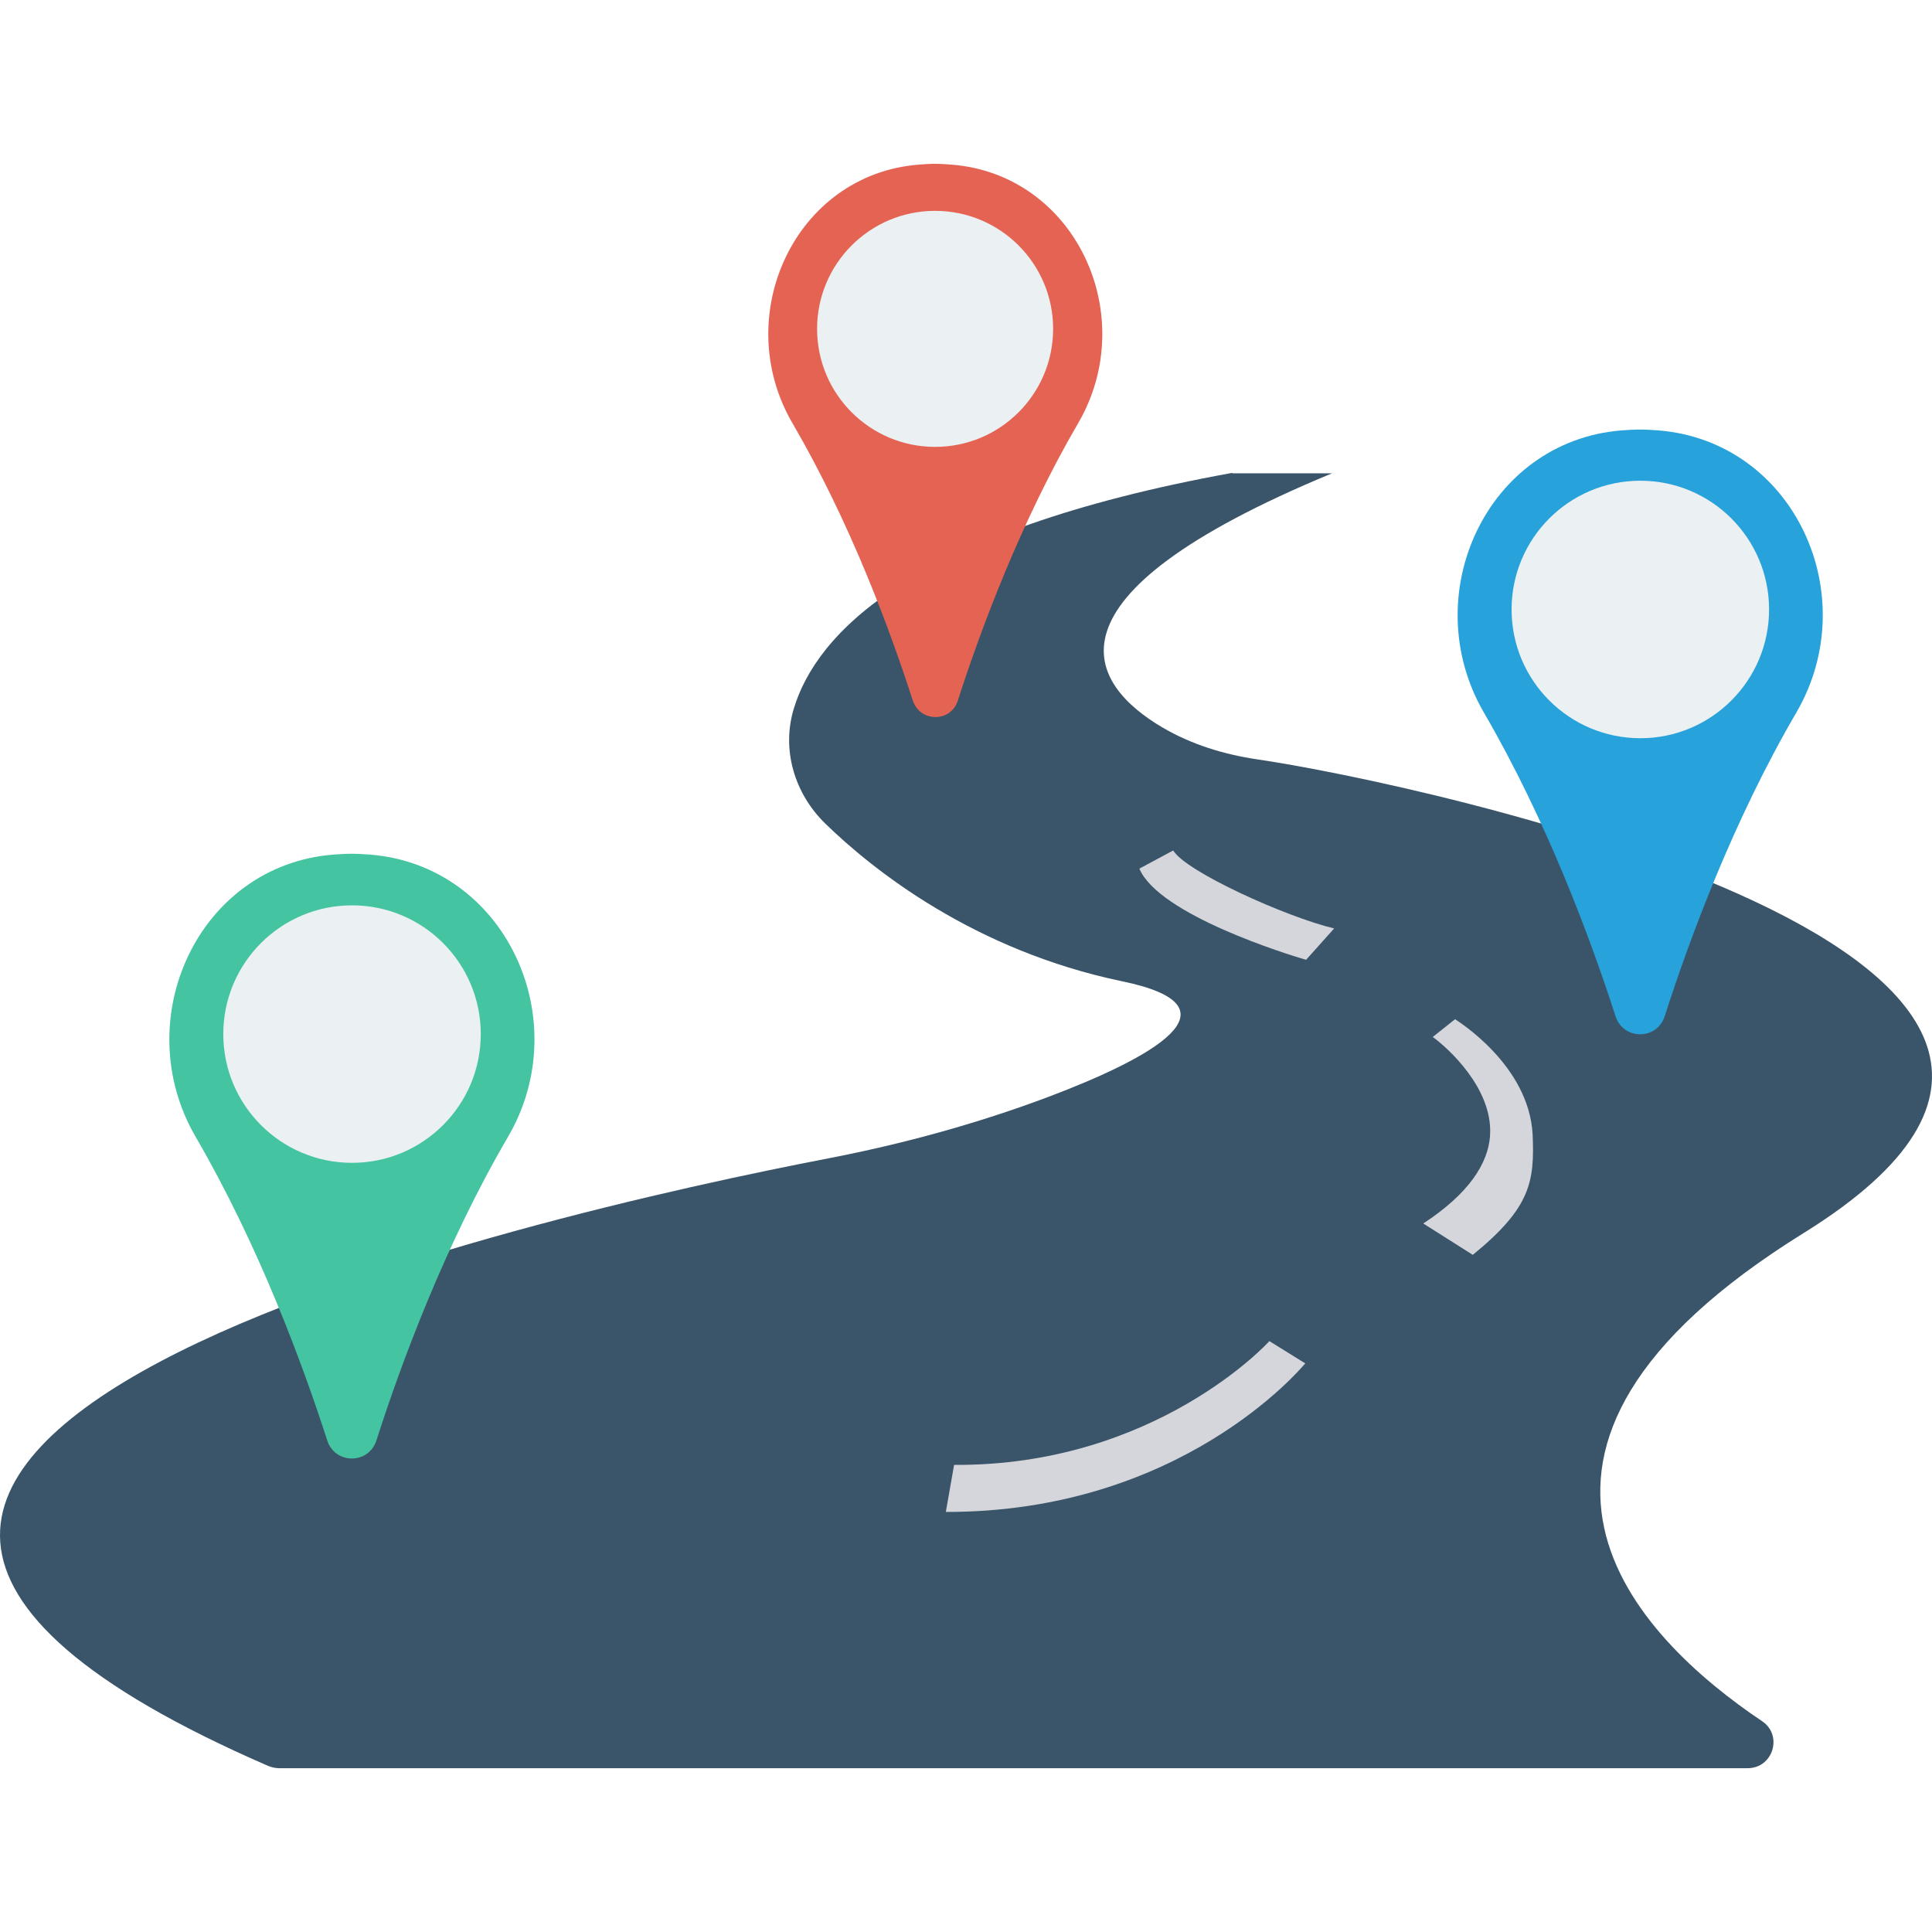
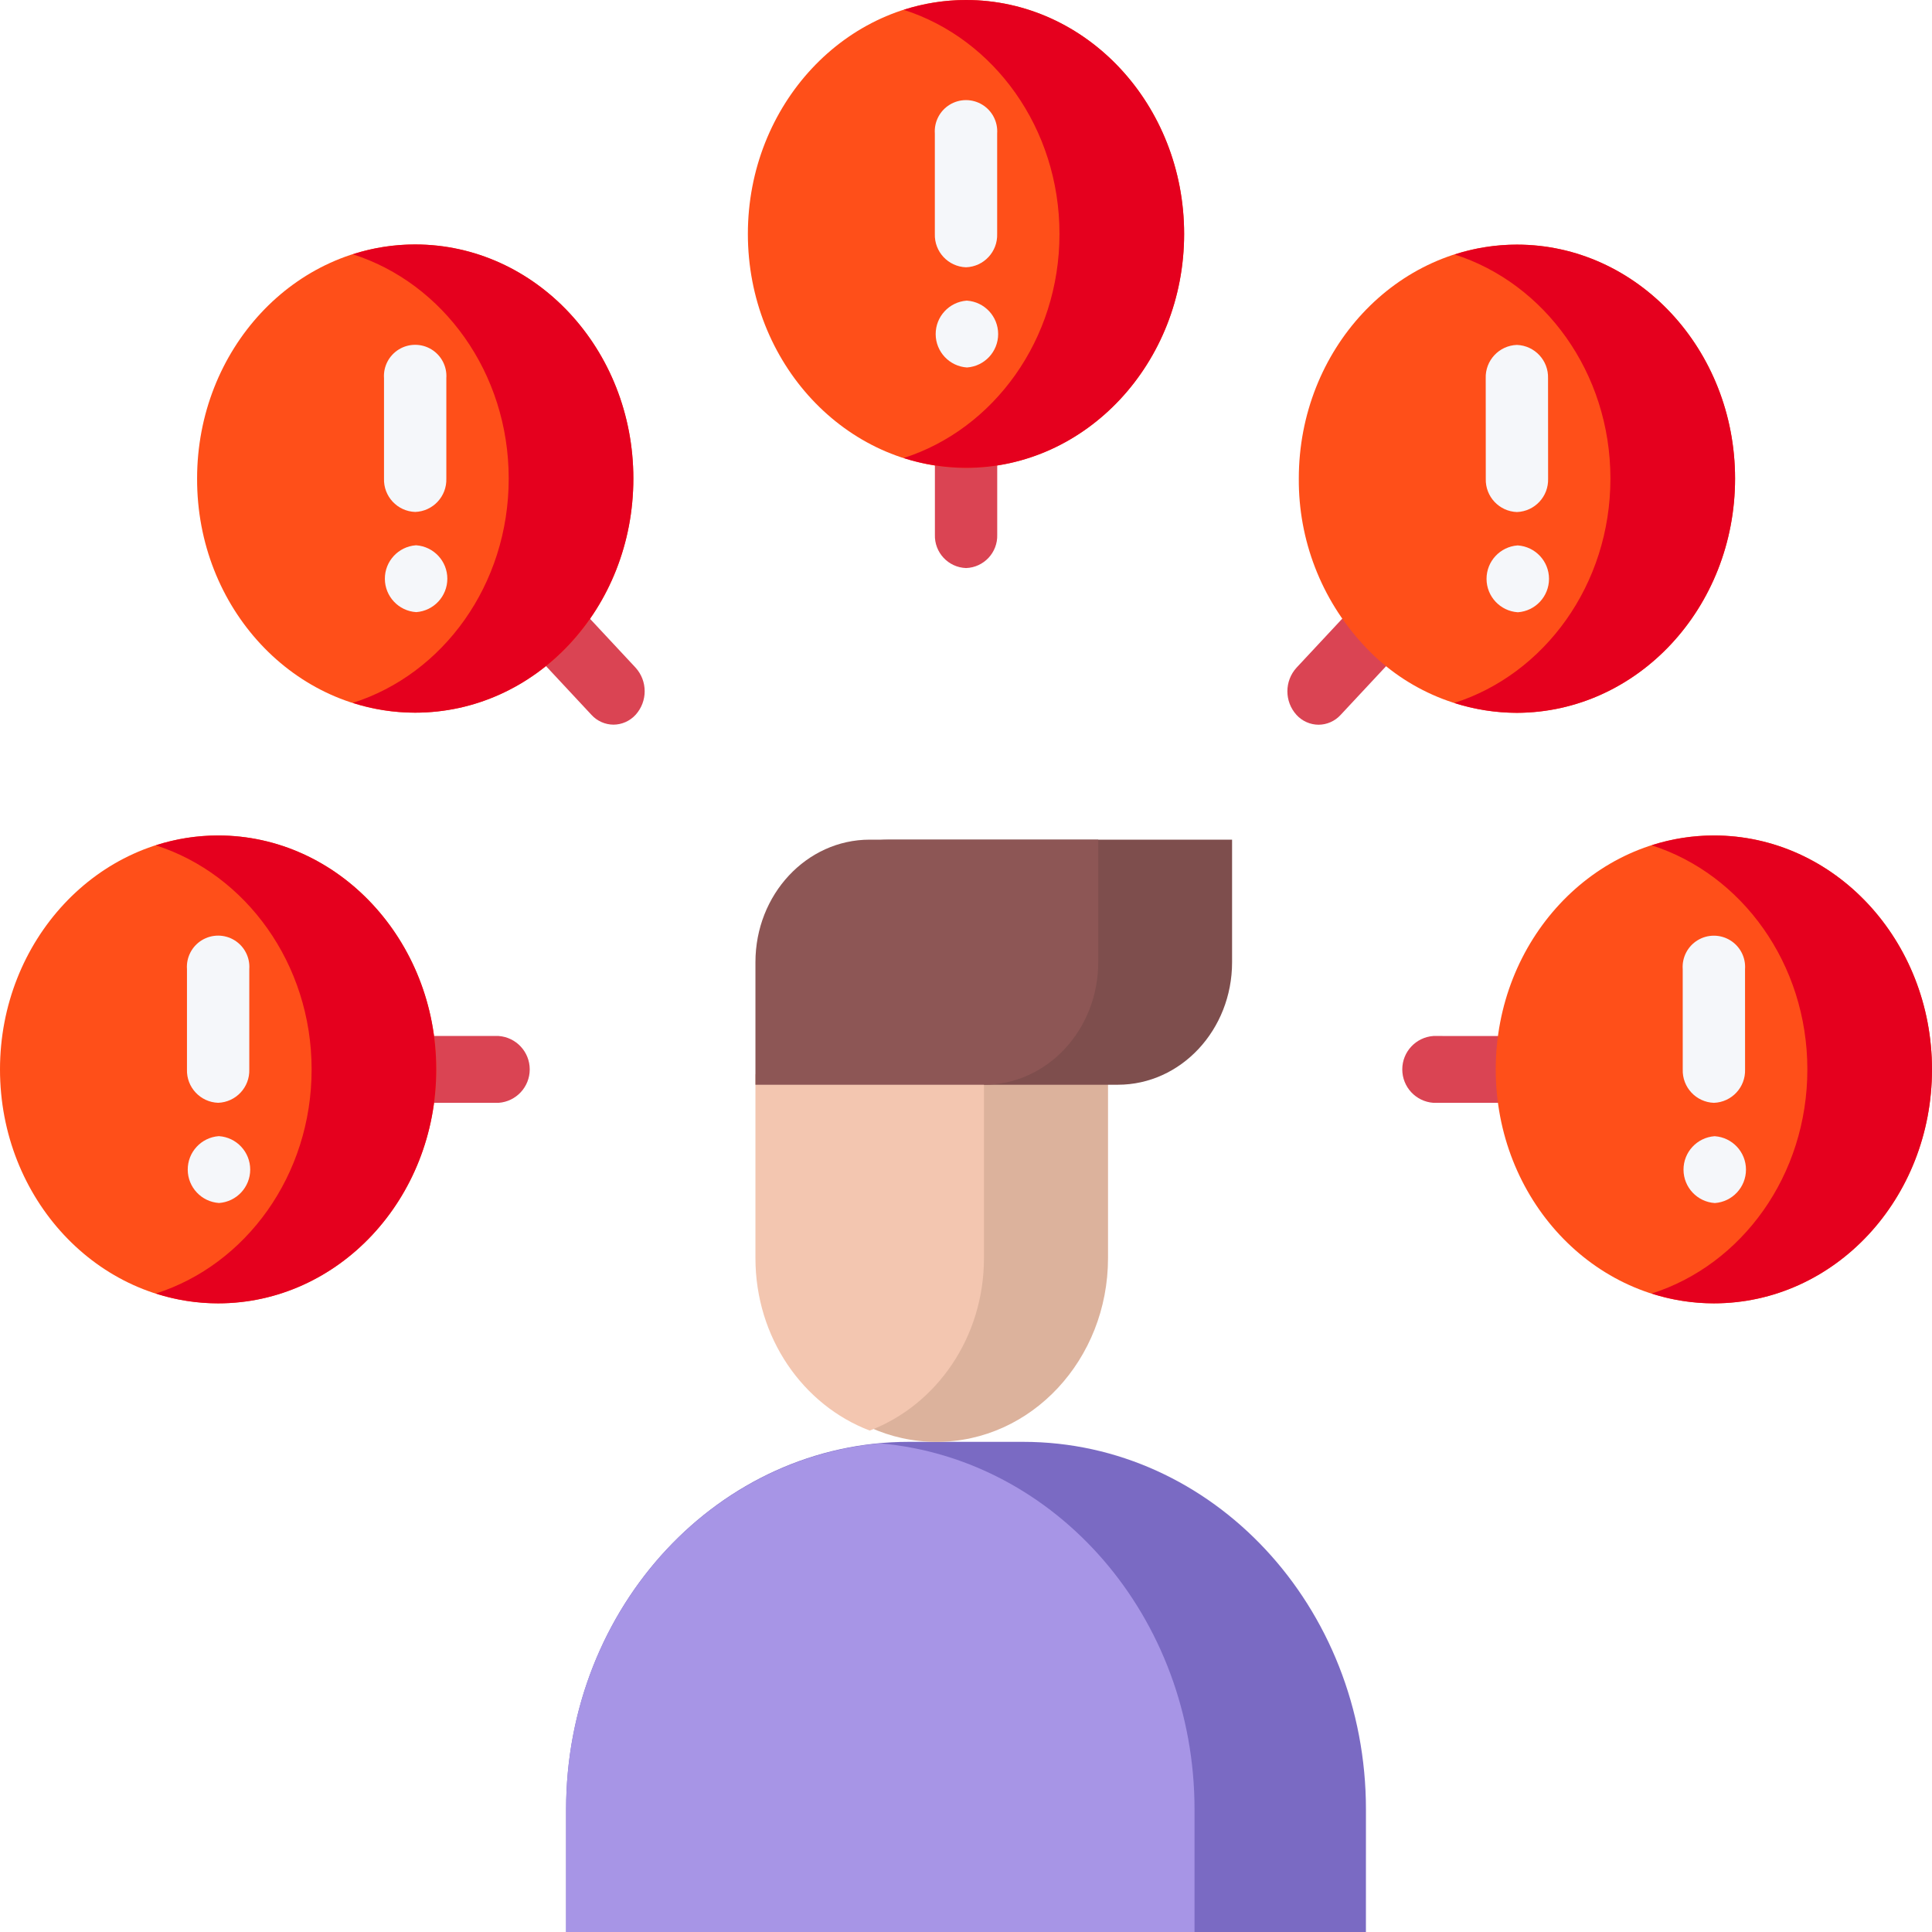
- <svg xmlns="http://www.w3.org/2000/svg" version="1.1" id="Capa_1" x="0px" y="0px" viewBox="0 0 468.192 468.192" style="enable-background:new 0 0 468.192 468.192;" xml:space="preserve">
-   <path style="fill:#3A556A;" d="M298.609,114.596c-78.4,14.2-100.8,39.3-106.2,57c-3.1,10,0.1,20.7,7.6,28  c11.4,11.1,35.9,30.7,71.9,38.2c30,6.2,6.8,18.7-17.8,28c-17.3,6.5-35.2,11.4-53.3,14.9c-70,13.5-316.8,68.8-135.7,147.3  c0.8,0.3,1.7,0.5,2.5,0.5h355.9c6.2,0,8.6-8,3.5-11.4c-30.1-20.2-75.3-65.3,10.1-118.3c107.3-66.6-94.6-109.3-132.6-114.8  c-8-1.2-15.8-3.6-22.8-7.7c-17.5-10.3-32.1-31.3,41.1-61.6h-24.2V114.596z" />
-   <path style="fill:#44C4A1;" d="M123.109,275.496c-15.3,26.2-25.9,54.9-31.9,73.6c-1.9,5.8-10,5.8-11.9,0  c-6-18.6-16.6-47.3-31.9-73.6c-16.5-28.4,0.6-65.8,33.4-68.4c1.5-0.1,2.9-0.2,4.4-0.2s2.9,0.1,4.4,0.2  C122.509,209.696,139.709,247.096,123.109,275.496z" />
-   <circle style="fill:#EBF0F3;" cx="85.309" cy="250.596" r="31.2" />
-   <path style="fill:#27A2DB;" d="M435.309,172.696c-15.3,26.2-25.9,54.9-31.9,73.6c-1.9,5.8-10,5.8-11.9,0  c-6-18.6-16.6-47.3-31.9-73.6c-16.5-28.4,0.6-65.8,33.4-68.4c1.5-0.1,2.9-0.2,4.4-0.2s2.9,0.1,4.4,0.2  C434.709,106.896,451.909,144.196,435.309,172.696z" />
-   <circle style="fill:#EBF0F3;" cx="397.509" cy="147.696" r="31.2" />
-   <path style="fill:#E56353;" d="M261.309,102.496c-14,24-23.7,50.2-29.2,67.3c-1.7,5.3-9.1,5.3-10.9,0c-5.5-17.1-15.2-43.3-29.2-67.3  c-15.1-26,0.6-60.2,30.6-62.6c1.3-0.1,2.7-0.2,4-0.2s2.7,0.1,4,0.2C260.709,42.296,276.409,76.496,261.309,102.496z" />
-   <circle style="fill:#EBF0F3;" cx="226.609" cy="79.696" r="28.6" />
-   <g>
-     <path style="fill:#D5D6DB;" d="M356.909,304.096l-12-7.6c10.7-7,15.9-14.4,16.2-21.7c0.5-11.2-10.3-20.9-13.9-23.5l5.4-4.3   c0.6,0.4,17.9,11.1,18.8,27.9C371.909,286.396,370.909,292.696,356.909,304.096z" />
-     <path style="fill:#D5D6DB;" d="M316.509,232.596c-4.2-1.2-35.7-10.9-40.4-22.1l8.2-4.4c3,5.1,27.3,16.1,39,18.9L316.509,232.596z" />
-     <path style="fill:#D5D6DB;" d="M229.209,366.396l2-11.4c48.7,0.3,76.2-29.7,76.4-30l8.7,5.4   C315.209,331.696,286.009,366.496,229.209,366.396z" />
+ <svg xmlns="http://www.w3.org/2000/svg" width="350" height="350" viewBox="0 0 350 350">
+   <g id="Group_7608" data-name="Group 7608" transform="translate(-8441 -323)">
+     <path id="Path_4588" data-name="Path 4588" d="M512.894,168.8H368V146.6c0-36.783,27.8-66.6,62.1-66.6h20.7c34.3,0,62.1,29.814,62.1,66.6Zm0,0" transform="translate(8175.554 504.204)" fill="#7a6ac3" />
+     <path id="Path_4586" data-name="Path 4586" d="M400,32V65.3c0,18.394,13.9,33.3,31.049,33.3S462.1,83.693,462.1,65.3V32" transform="translate(8179.629 485.606)" fill="#dcb29c" />
+     <path id="Path_4584" data-name="Path 4584" d="M462.1,44.4H400V22.2C400,9.934,409.263,0,420.7,0h62.1V22.2C482.8,34.464,473.534,44.4,462.1,44.4Zm0,0" transform="translate(8181.403 475.111)" fill="#7e4e4d" />
+     <g id="problem_1_" data-name="problem (1)" transform="translate(8441 323)">
+       <path id="Path_4549" data-name="Path 4549" d="M382.581,260.114l-16.935-.006a6.069,6.069,0,0,1,0-12.108l16.935.006a6.069,6.069,0,0,1,0,12.108Zm0,0" transform="translate(-105.968 -60.321)" fill="#da4453" />
+       <path id="Path_4550" data-name="Path 4550" d="M336.156,165.471a5.446,5.446,0,0,1-3.991-1.774,6.36,6.36,0,0,1,0-8.561L344.144,142.3a5.373,5.373,0,0,1,7.983,0,6.36,6.36,0,0,1,0,8.561L340.147,163.7A5.446,5.446,0,0,1,336.156,165.471Zm0,0" transform="translate(-97.287 -34.18)" fill="#da4453" />
+       <path id="Path_4551" data-name="Path 4551" d="M245.661,126.255a5.857,5.857,0,0,1-5.645-6.054V102.039a5.659,5.659,0,1,1,11.29,0V120.2A5.855,5.855,0,0,1,245.661,126.255Zm0,0" transform="translate(-70.65 -23.346)" fill="#da4453" />
+       <path id="Path_4552" data-name="Path 4552" d="M150.154,165.453a5.446,5.446,0,0,1-3.991-1.774l-11.974-12.841a6.366,6.366,0,0,1,0-8.561,5.373,5.373,0,0,1,7.983,0l11.974,12.841a6.36,6.36,0,0,1,0,8.561A5.464,5.464,0,0,1,150.154,165.453Zm0,0" transform="translate(-39.012 -34.174)" fill="#da4453" />
+       <path id="Path_4553" data-name="Path 4553" d="M118.583,260.108h-16.93a6.069,6.069,0,0,1,0-12.108h16.93a6.069,6.069,0,0,1,0,12.108Zm0,0" transform="translate(-28.26 -60.321)" fill="#da4453" />
+       <path id="Path_4561" data-name="Path 4561" d="M423.516,200c21.864,0,39.516,19.017,39.516,42.379,0,23.448-17.652,42.379-39.516,42.379-21.79,0-39.516-18.931-39.516-42.379C384,219.017,401.727,200,423.516,200Zm0,0" transform="translate(-113.032 -48.646)" fill="#ff4f19" />
+       <path id="Path_4562" data-name="Path 4562" d="M435.295,200a36.975,36.975,0,0,0-11.279,1.78c16.337,5.218,28.215,21.438,28.215,40.6,0,19.233-11.877,35.406-28.215,40.605a36.971,36.971,0,0,0,11.279,1.774c21.864,0,39.516-18.931,39.516-42.379C474.811,219.017,457.159,200,435.295,200Zm0,0" transform="translate(-124.811 -48.646)" fill="#e5001e" />
+       <path id="Path_4563" data-name="Path 4563" d="M372.958,58.559c21.8,0,39.516,18.993,39.516,42.379,0,23.448-17.721,42.379-39.516,42.441a37.836,37.836,0,0,1-27.923-12.431,43.837,43.837,0,0,1-11.594-30.011C333.441,77.552,351.16,58.559,372.958,58.559Zm0,0" transform="translate(-98.15 -14.243)" fill="#ff4f19" />
+       <path id="Path_4564" data-name="Path 4564" d="M384.705,58.559a36.755,36.755,0,0,0-11.29,1.788c16.307,5.212,28.226,21.411,28.226,40.591,0,19.253-11.952,35.435-28.289,40.656a37.363,37.363,0,0,0,11.354,1.785c21.8-.062,39.516-18.993,39.516-42.441C424.221,77.552,406.5,58.559,384.705,58.559Zm0,0" transform="translate(-109.898 -14.243)" fill="#e5001e" />
+       <path id="Path_4565" data-name="Path 4565" d="M231.516,0c21.864,0,39.516,19.017,39.516,42.379s-17.727,42.379-39.516,42.379S192,65.753,192,42.379,209.727,0,231.516,0Zm0,0" transform="translate(-56.516)" fill="#ff4f19" />
+       <path id="Path_4566" data-name="Path 4566" d="M243.29,0a36.975,36.975,0,0,0-11.279,1.78c16.337,5.218,28.215,21.438,28.215,40.6S248.3,77.752,232,82.973a37.035,37.035,0,0,0,11.29,1.786c21.79,0,39.516-19.005,39.516-42.379S265.154,0,243.29,0Zm0,0" transform="translate(-68.29)" fill="#e5001e" />
+       <path id="Path_4567" data-name="Path 4567" d="M39.516,200c21.79,0,39.516,19.017,39.516,42.379,0,23.448-17.727,42.379-39.516,42.379S0,265.827,0,242.379C0,219.017,17.727,200,39.516,200Zm0,0" transform="translate(0 -48.646)" fill="#ff4f19" />
+       <path id="Path_4568" data-name="Path 4568" d="M51.29,200A36.856,36.856,0,0,0,40,201.786c16.3,5.226,28.226,21.438,28.226,40.594,0,19.227-11.922,35.394-28.226,40.6a36.853,36.853,0,0,0,11.29,1.78c21.79,0,39.516-18.931,39.516-42.379C90.806,219.017,73.08,200,51.29,200Zm0,0" transform="translate(-11.774 -48.646)" fill="#e5001e" />
+       <path id="Path_4569" data-name="Path 4569" d="M90.087,58.52c21.875,0,39.546,19.005,39.546,42.409,0,23.481-17.671,42.412-39.546,42.412-21.823,0-39.555-18.931-39.486-42.412C50.6,77.525,68.265,58.52,90.087,58.52Zm0,0" transform="translate(-14.895 -14.234)" fill="#ff4f19" />
+       <path id="Path_4570" data-name="Path 4570" d="M101.854,58.52A36.769,36.769,0,0,0,90.574,60.3c16.348,5.215,28.245,21.432,28.245,40.629,0,19.259-11.9,35.441-28.245,40.638a37.153,37.153,0,0,0,11.279,1.774c21.875,0,39.546-18.931,39.546-42.412C141.4,77.525,123.729,58.52,101.854,58.52Zm0,0" transform="translate(-26.661 -14.234)" fill="#e5001e" />
+       <g id="Group_7607" data-name="Group 7607" transform="translate(33.871 18.139)">
+         <path id="Path_4572" data-name="Path 4572" d="M53.872,284.085a6.069,6.069,0,0,1-.061-12.108h.061a6.069,6.069,0,0,1,0,12.108Zm0,0" transform="translate(-48.059 -84.291)" fill="#f5f7fa" />
+         <path id="Path_4573" data-name="Path 4573" d="M53.645,254.259A5.855,5.855,0,0,1,48,248.205V230.031a5.659,5.659,0,1,1,11.29,0v18.174A5.855,5.855,0,0,1,53.645,254.259Zm0,0" transform="translate(-48 -72.616)" fill="#f5f7fa" />
+         <path id="Path_4574" data-name="Path 4574" d="M437.88,284.1a6.069,6.069,0,0,1-.061-12.108h.061a6.069,6.069,0,0,1,0,12.108Zm0,0" transform="translate(-161.093 -84.295)" fill="#f5f7fa" />
+         <path id="Path_4575" data-name="Path 4575" d="M437.651,254.269a5.859,5.859,0,0,1-5.645-6.054L432,230.046a5.659,5.659,0,1,1,11.29,0l.006,18.168A5.859,5.859,0,0,1,437.651,254.269Zm0,0" transform="translate(-161.032 -72.62)" fill="#f5f7fa" />
+         <path id="Path_4576" data-name="Path 4576" d="M387.313,142.675a6.069,6.069,0,0,1-.061-12.108h.061a6.069,6.069,0,0,1,0,12.108Zm0,0" transform="translate(-146.209 -49.896)" fill="#f5f7fa" />
+         <path id="Path_4577" data-name="Path 4577" d="M387.082,112.843a5.855,5.855,0,0,1-5.645-6.045l-.011-18.171a5.859,5.859,0,0,1,5.637-6.06h.008a5.859,5.859,0,0,1,5.645,6.048l.011,18.168A5.864,5.864,0,0,1,387.082,112.843Zm0,0" transform="translate(-146.145 -38.221)" fill="#f5f7fa" />
+         <path id="Path_4578" data-name="Path 4578" d="M245.89,84.077a6.069,6.069,0,0,1-.063-12.108h.063a6.069,6.069,0,0,1,0,12.108Zm0,0" transform="translate(-104.579 -35.644)" fill="#f5f7fa" />
+         <path id="Path_4579" data-name="Path 4579" d="M245.645,54.251A5.855,5.855,0,0,1,240,48.2V30.023a5.659,5.659,0,1,1,11.29,0V48.2A5.855,5.855,0,0,1,245.645,54.251Zm0,0" transform="translate(-104.516 -23.969)" fill="#f5f7fa" />
+         <path id="Path_4580" data-name="Path 4580" d="M104.481,142.643a6.069,6.069,0,0,1-.061-12.108h.061a6.069,6.069,0,0,1,0,12.108Zm0,0" transform="translate(-62.956 -49.889)" fill="#f5f7fa" />
+         <path id="Path_4581" data-name="Path 4581" d="M104.231,112.82a5.853,5.853,0,0,1-5.645-6.054V88.6a5.659,5.659,0,1,1,11.29,0v18.168A5.855,5.855,0,0,1,104.231,112.82Zm0,0" transform="translate(-62.89 -38.216)" fill="#f5f7fa" />
+       </g>
+     </g>
+     <path id="Path_4585" data-name="Path 4585" d="M420.7,96.554c12.038-4.585,20.7-16.779,20.7-31.255V32H400V65.3C400,79.775,408.662,91.969,420.7,96.554Zm0,0" transform="translate(8177.855 485.606)" fill="#f3c6b0" />
+     <path id="Path_4587" data-name="Path 4587" d="M424.923,80.2C393.055,83.028,368,111.612,368,146.52v22.2H481.846v-22.2C481.846,111.612,456.79,83.028,424.923,80.2Zm0,0" transform="translate(8175.554 504.281)" fill="#a795e6" />
+     <path id="Path_4582" data-name="Path 4582" d="M462.1,22.2V0H420.7C409.263,0,400,9.934,400,22.2V44.4h41.4C452.835,44.4,462.1,34.464,462.1,22.2Zm0,0" transform="translate(8177.855 475.111)" fill="#8d5655" />
  </g>
-   <g>
- </g>
-   <g>
- </g>
-   <g>
- </g>
-   <g>
- </g>
-   <g>
- </g>
-   <g>
- </g>
-   <g>
- </g>
-   <g>
- </g>
-   <g>
- </g>
-   <g>
- </g>
-   <g>
- </g>
-   <g>
- </g>
-   <g>
- </g>
-   <g>
- </g>
-   <g>
- </g>
</svg>
